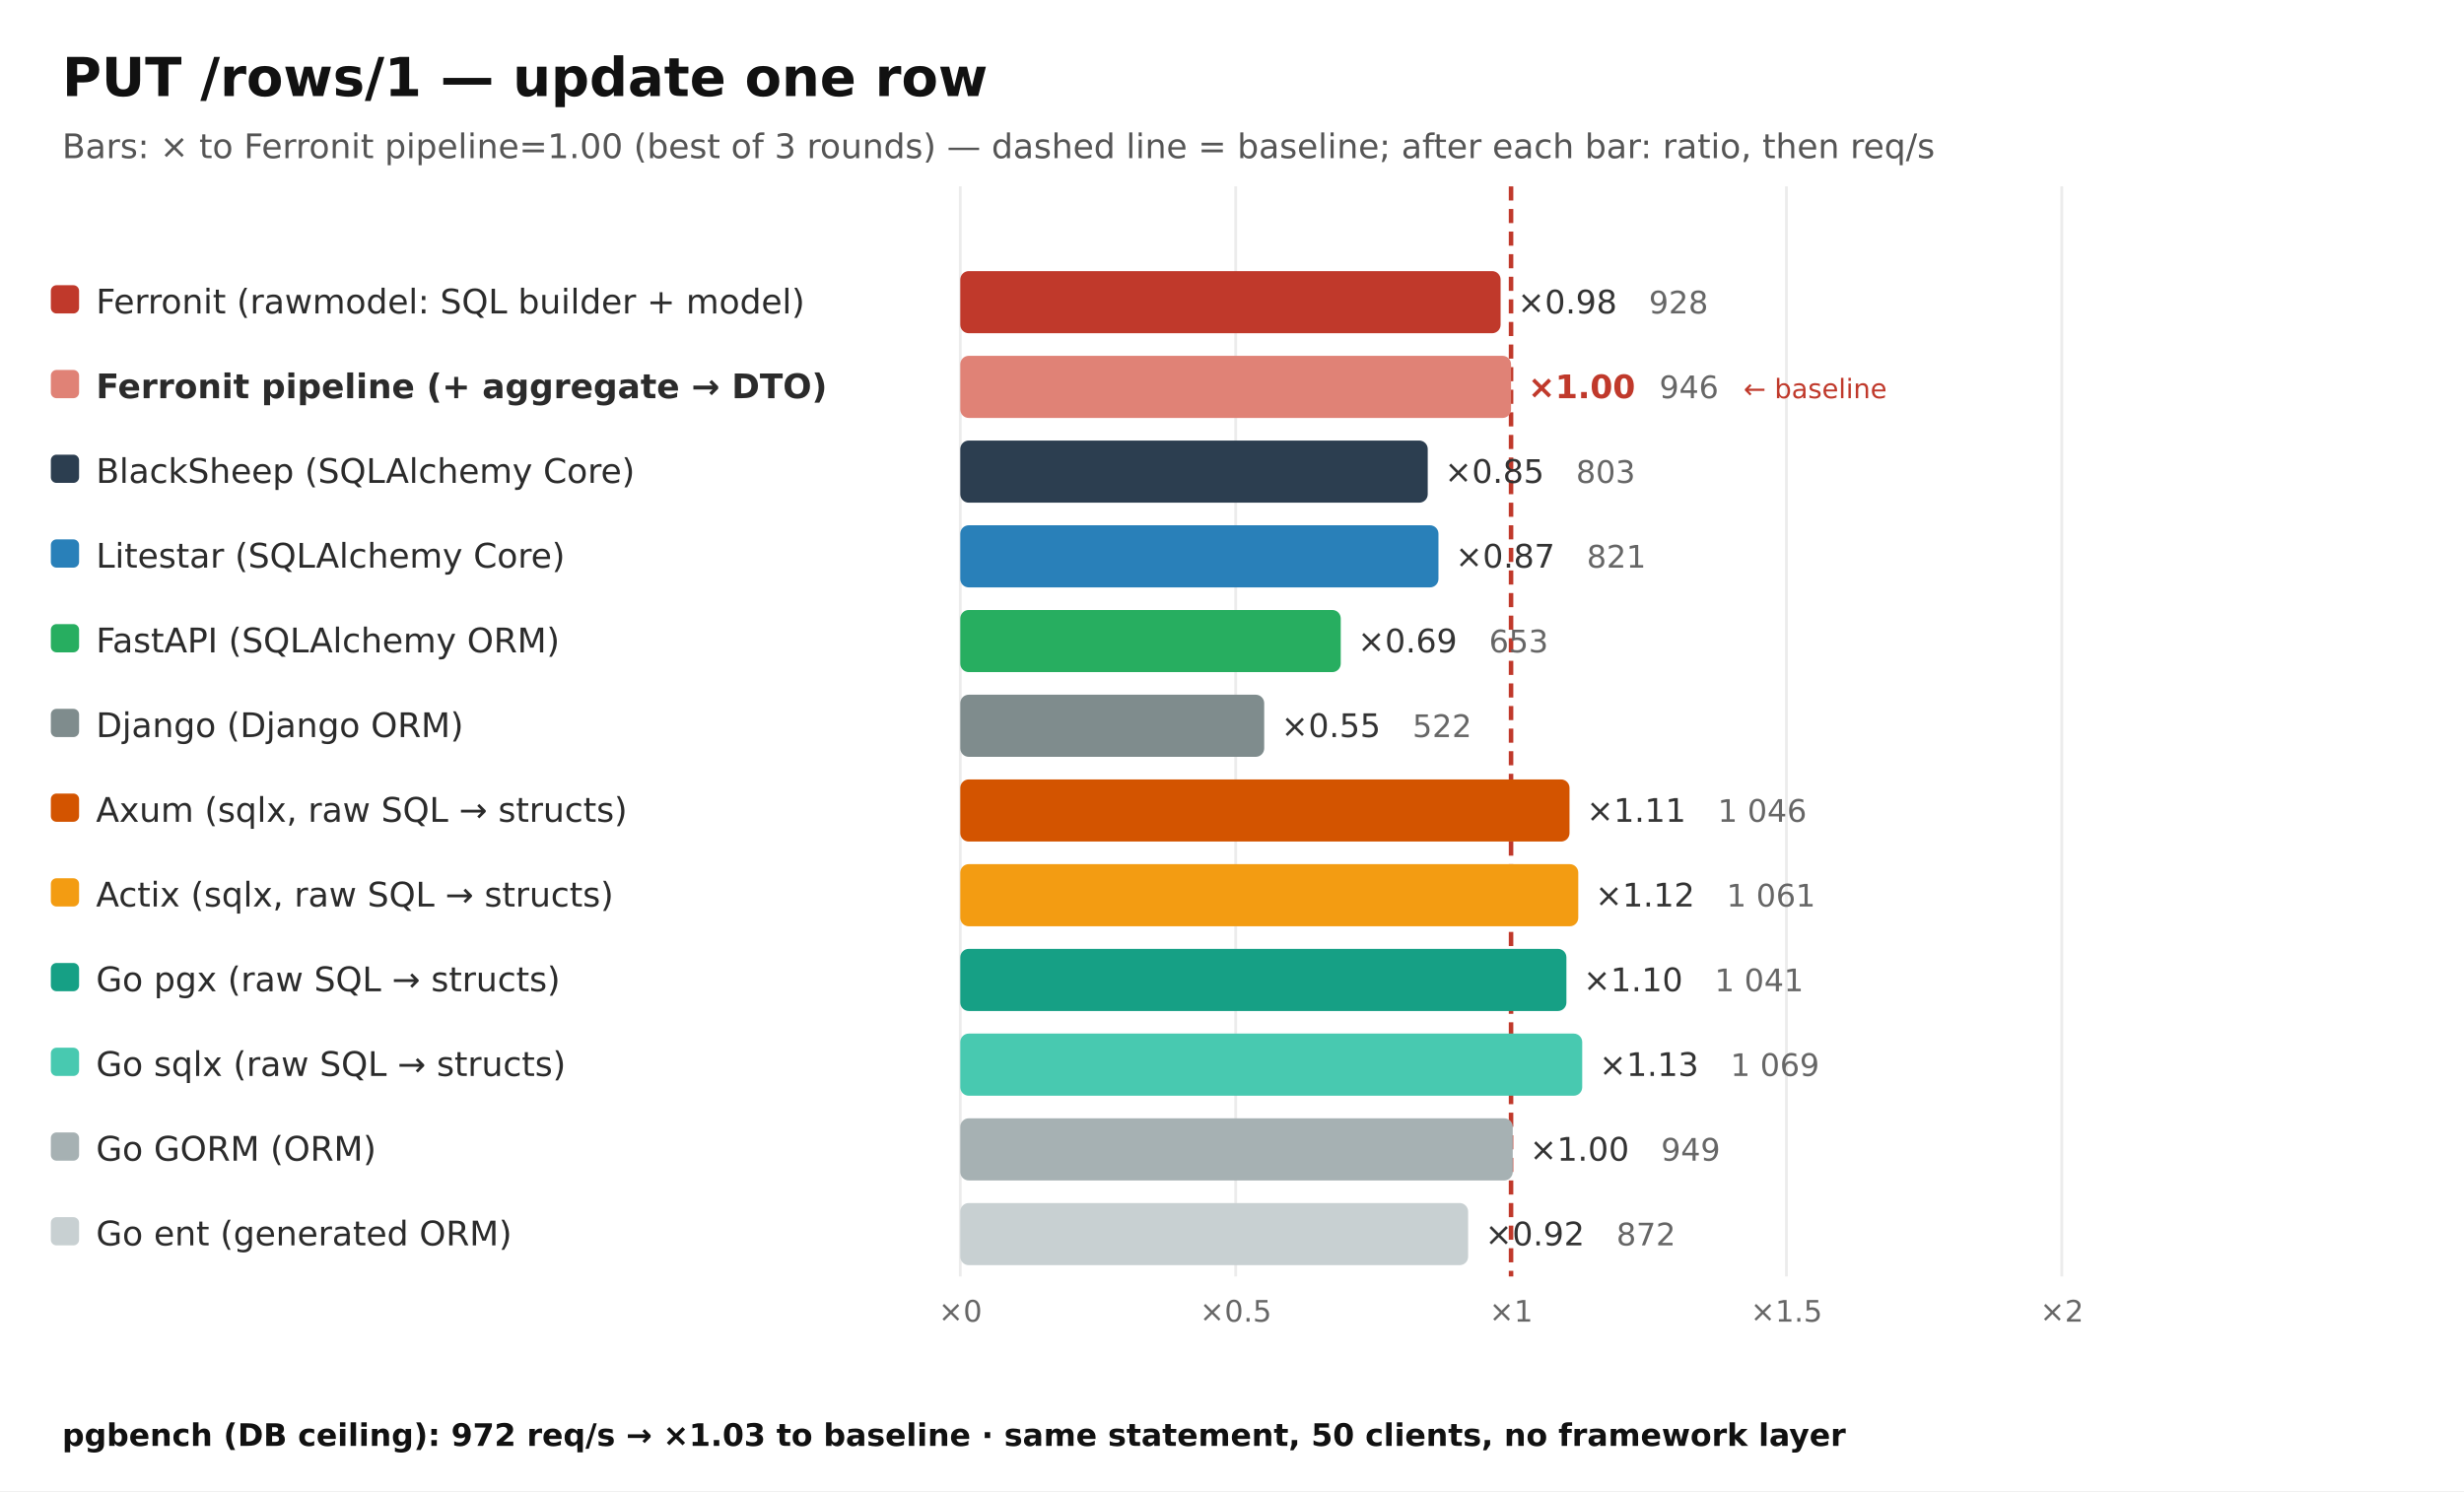
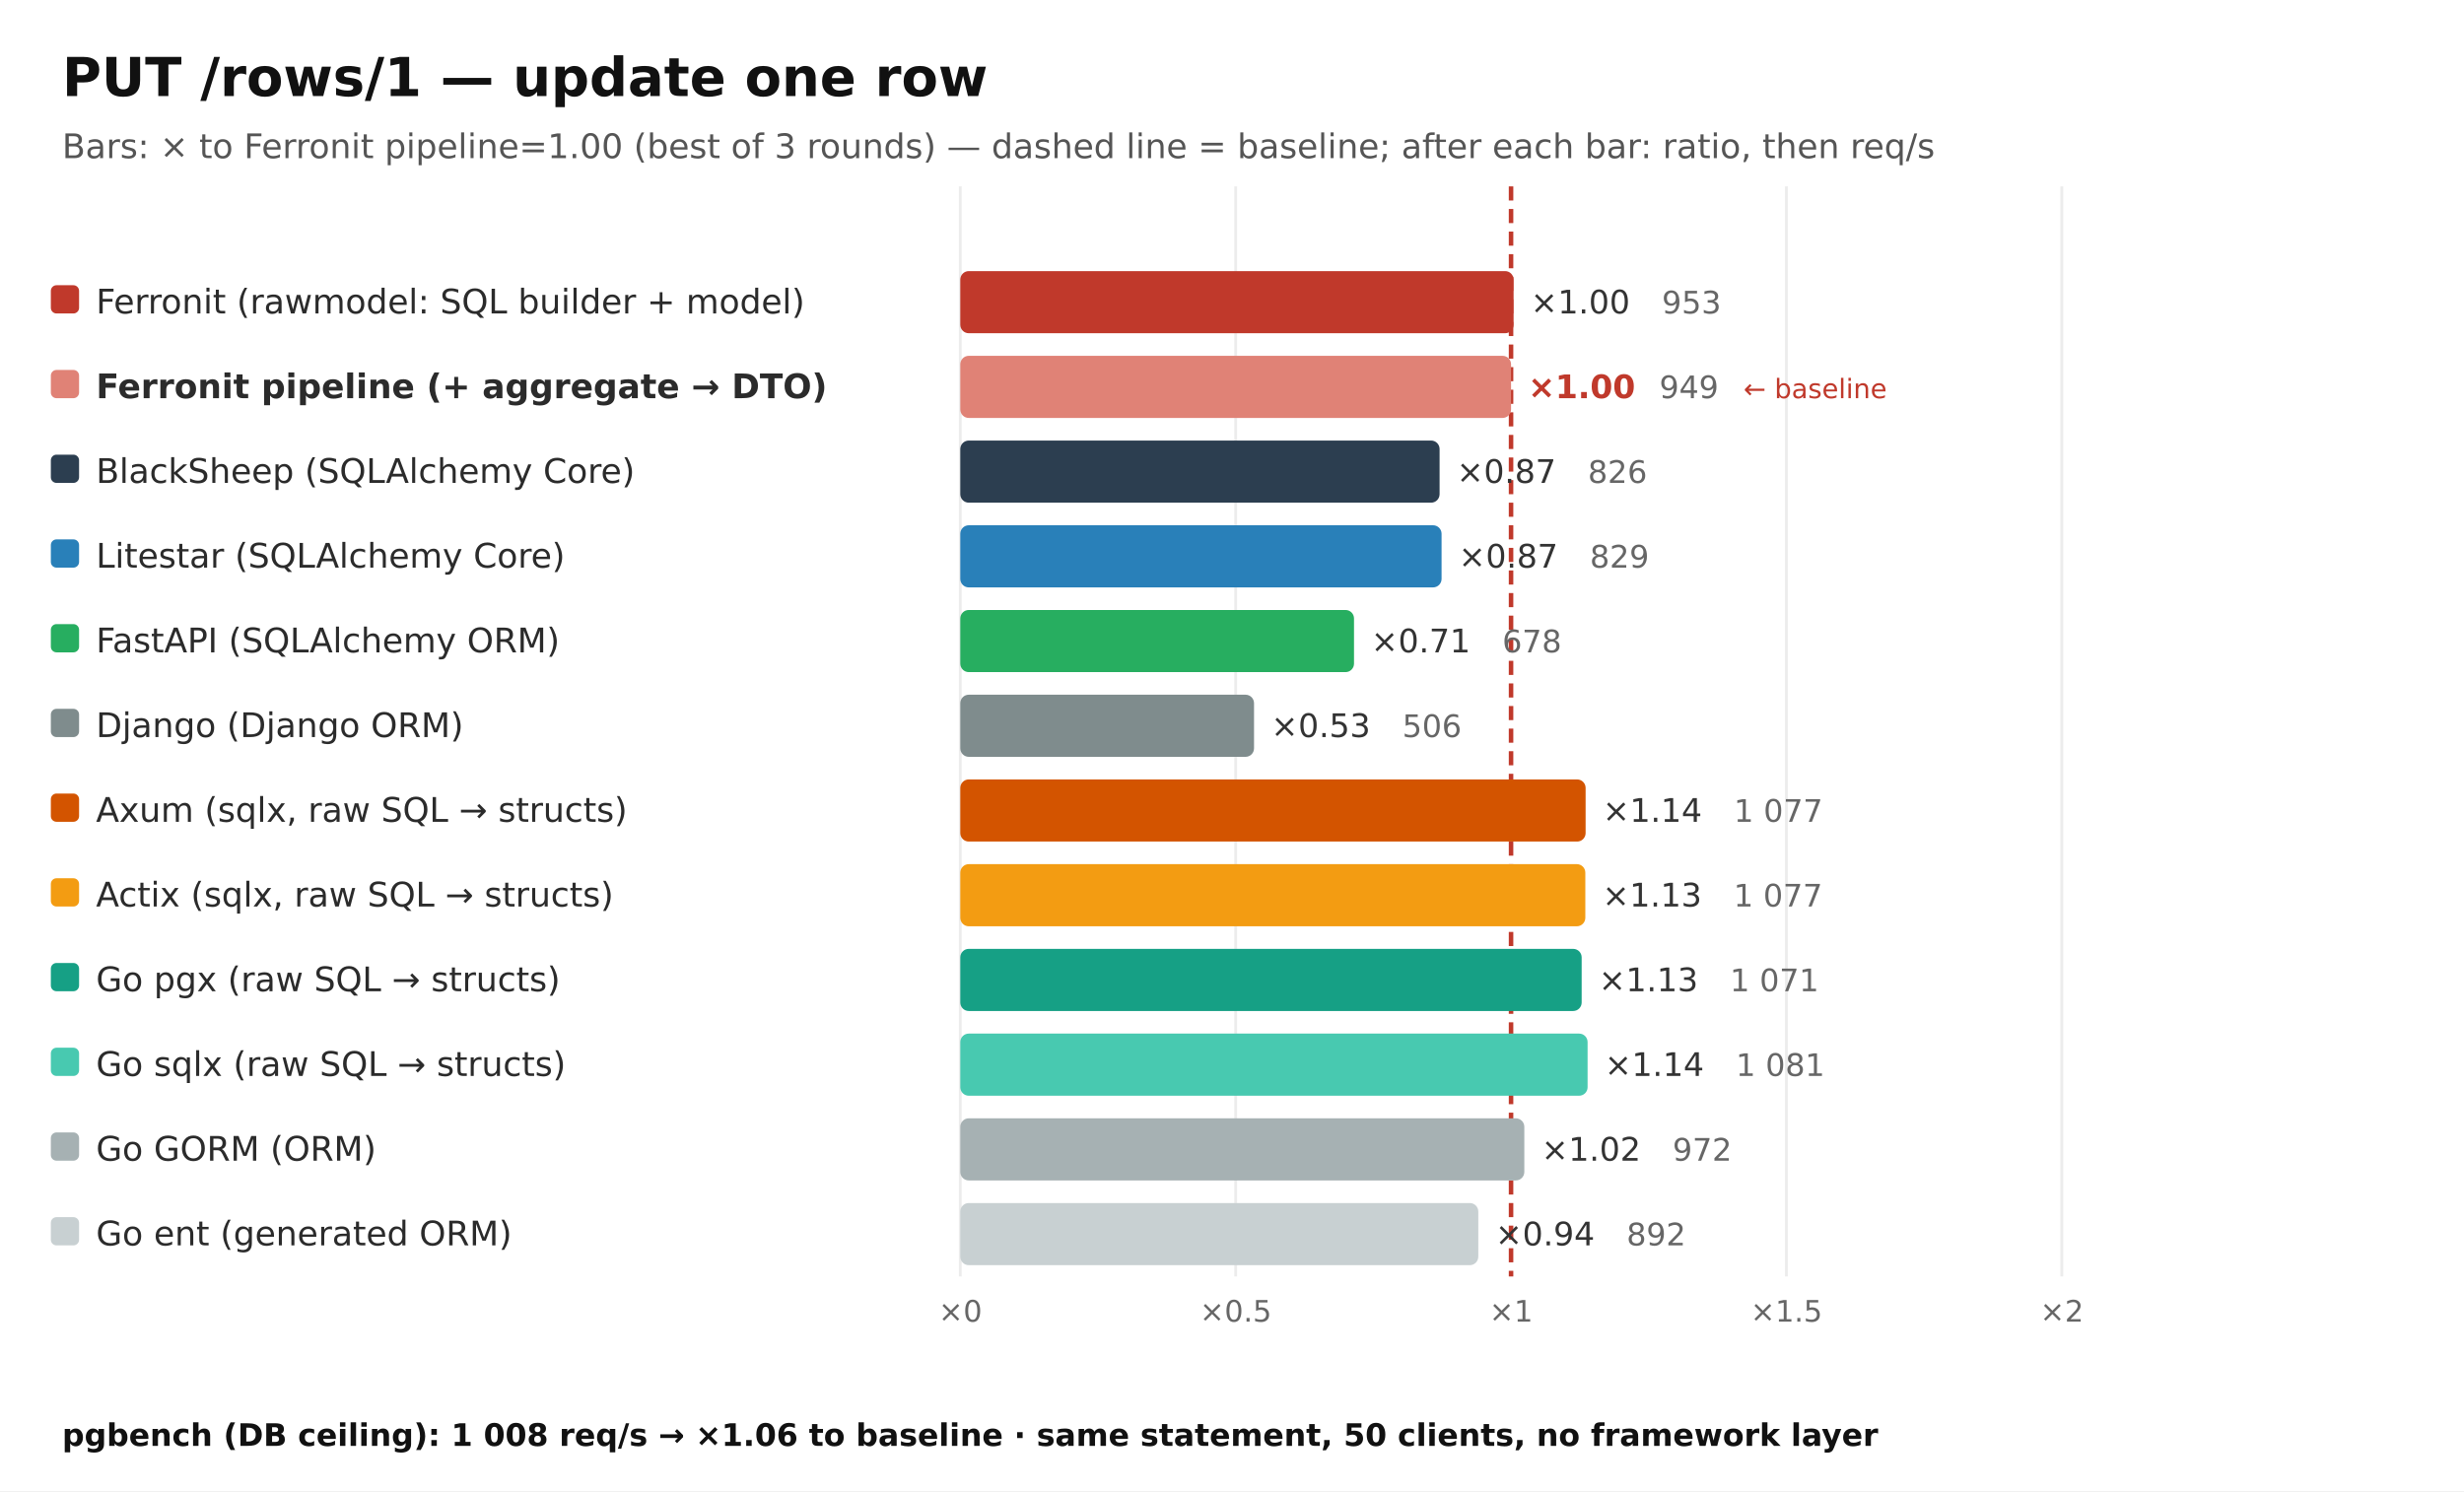
<svg xmlns="http://www.w3.org/2000/svg" width="872.4" height="528" viewBox="0 0 872.4 528" font-family="DejaVu Sans, Helvetica, Arial, sans-serif">
  <rect width="872.4" height="528" fill="#ffffff" />
  <text x="22" y="34" font-size="19" font-weight="700" fill="#111">PUT /rows/1 — update one row</text>
  <text x="22" y="56" font-size="12" fill="#555">Bars: × to Ferronit pipeline=1.00 (best of 3 rounds) — dashed line = baseline; after each bar: ratio, then req/s</text>
  <line x1="340.0" y1="66" x2="340.0" y2="452" stroke="#ececec" stroke-width="1" />
  <text x="340.0" y="468" font-size="10.5" fill="#666" text-anchor="middle">×0</text>
  <line x1="437.5" y1="66" x2="437.5" y2="452" stroke="#ececec" stroke-width="1" />
  <text x="437.5" y="468" font-size="10.5" fill="#666" text-anchor="middle">×0.5</text>
  <line x1="535.0" y1="66" x2="535.0" y2="452" stroke="#c0392b" stroke-width="1.6" stroke-dasharray="5 3" />
  <text x="535.0" y="468" font-size="10.5" fill="#666" text-anchor="middle">×1</text>
  <line x1="632.5" y1="66" x2="632.5" y2="452" stroke="#ececec" stroke-width="1" />
  <text x="632.5" y="468" font-size="10.5" fill="#666" text-anchor="middle">×1.5</text>
  <line x1="730.0" y1="66" x2="730.0" y2="452" stroke="#ececec" stroke-width="1" />
  <text x="730.0" y="468" font-size="10.5" fill="#666" text-anchor="middle">×2</text>
  <rect x="18" y="101" width="10" height="10" rx="2" fill="#c0392b" />
  <text x="34" y="111" font-size="12" fill="#2b2b2b">Ferronit (rawmodel: SQL builder + model)</text>
-   <rect x="340" y="96" width="191.3" height="22" rx="3" fill="#c0392b" />
-   <text x="537.3" y="111" font-size="11.5" fill="#333">×0.98</text>
-   <text x="583.8" y="111" font-size="11" fill="#666">928</text>
+   <rect x="340" y="96" width="195.9" height="22" rx="3" fill="#c0392b" />
+   <text x="541.9" y="111" font-size="11.5" fill="#333">×1.00</text>
+   <text x="588.4" y="111" font-size="11" fill="#666">953</text>
  <rect x="18" y="131" width="10" height="10" rx="2" fill="#e08276" />
  <text x="34" y="141" font-size="12" fill="#2b2b2b" font-weight="700">Ferronit pipeline (+ aggregate → DTO)</text>
  <rect x="340" y="126" width="195.0" height="22" rx="3" fill="#e08276" />
  <text x="541.0" y="141" font-size="11.5" fill="#c0392b" font-weight="700">×1.00</text>
-   <text x="587.5" y="141" font-size="11" fill="#666">946</text>
+   <text x="587.5" y="141" font-size="11" fill="#666">949</text>
  <text x="617.3" y="141" font-size="9.5" fill="#c0392b">← baseline</text>
  <rect x="18" y="161" width="10" height="10" rx="2" fill="#2c3e50" />
  <text x="34" y="171" font-size="12" fill="#2b2b2b">BlackSheep (SQLAlchemy Core)</text>
-   <rect x="340" y="156" width="165.5" height="22" rx="3" fill="#2c3e50" />
-   <text x="511.5" y="171" font-size="11.5" fill="#333">×0.85</text>
-   <text x="558.0" y="171" font-size="11" fill="#666">803</text>
+   <rect x="340" y="156" width="169.7" height="22" rx="3" fill="#2c3e50" />
+   <text x="515.7" y="171" font-size="11.5" fill="#333">×0.87</text>
+   <text x="562.2" y="171" font-size="11" fill="#666">826</text>
  <rect x="18" y="191" width="10" height="10" rx="2" fill="#2980b9" />
  <text x="34" y="201" font-size="12" fill="#2b2b2b">Litestar (SQLAlchemy Core)</text>
-   <rect x="340" y="186" width="169.3" height="22" rx="3" fill="#2980b9" />
-   <text x="515.3" y="201" font-size="11.5" fill="#333">×0.87</text>
-   <text x="561.8" y="201" font-size="11" fill="#666">821</text>
+   <rect x="340" y="186" width="170.4" height="22" rx="3" fill="#2980b9" />
+   <text x="516.4" y="201" font-size="11.5" fill="#333">×0.87</text>
+   <text x="562.9" y="201" font-size="11" fill="#666">829</text>
  <rect x="18" y="221" width="10" height="10" rx="2" fill="#27ae60" />
  <text x="34" y="231" font-size="12" fill="#2b2b2b">FastAPI (SQLAlchemy ORM)</text>
-   <rect x="340" y="216" width="134.7" height="22" rx="3" fill="#27ae60" />
-   <text x="480.7" y="231" font-size="11.5" fill="#333">×0.69</text>
-   <text x="527.2" y="231" font-size="11" fill="#666">653</text>
+   <rect x="340" y="216" width="139.4" height="22" rx="3" fill="#27ae60" />
+   <text x="485.4" y="231" font-size="11.5" fill="#333">×0.71</text>
+   <text x="531.9" y="231" font-size="11" fill="#666">678</text>
  <rect x="18" y="251" width="10" height="10" rx="2" fill="#7f8c8d" />
  <text x="34" y="261" font-size="12" fill="#2b2b2b">Django (Django ORM)</text>
-   <rect x="340" y="246" width="107.6" height="22" rx="3" fill="#7f8c8d" />
-   <text x="453.6" y="261" font-size="11.5" fill="#333">×0.55</text>
-   <text x="500.1" y="261" font-size="11" fill="#666">522</text>
+   <rect x="340" y="246" width="104.0" height="22" rx="3" fill="#7f8c8d" />
+   <text x="450.0" y="261" font-size="11.5" fill="#333">×0.53</text>
+   <text x="496.5" y="261" font-size="11" fill="#666">506</text>
  <rect x="18" y="281" width="10" height="10" rx="2" fill="#d35400" />
  <text x="34" y="291" font-size="12" fill="#2b2b2b">Axum (sqlx, raw SQL → structs)</text>
-   <rect x="340" y="276" width="215.7" height="22" rx="3" fill="#d35400" />
-   <text x="561.7" y="291" font-size="11.5" fill="#333">×1.11</text>
-   <text x="608.2" y="291" font-size="11" fill="#666">1 046</text>
+   <rect x="340" y="276" width="221.4" height="22" rx="3" fill="#d35400" />
+   <text x="567.4" y="291" font-size="11.5" fill="#333">×1.14</text>
+   <text x="613.9" y="291" font-size="11" fill="#666">1 077</text>
  <rect x="18" y="311" width="10" height="10" rx="2" fill="#f39c12" />
  <text x="34" y="321" font-size="12" fill="#2b2b2b">Actix (sqlx, raw SQL → structs)</text>
-   <rect x="340" y="306" width="218.8" height="22" rx="3" fill="#f39c12" />
-   <text x="564.8" y="321" font-size="11.5" fill="#333">×1.12</text>
-   <text x="611.3" y="321" font-size="11" fill="#666">1 061</text>
+   <rect x="340" y="306" width="221.3" height="22" rx="3" fill="#f39c12" />
+   <text x="567.3" y="321" font-size="11.5" fill="#333">×1.13</text>
+   <text x="613.8" y="321" font-size="11" fill="#666">1 077</text>
  <rect x="18" y="341" width="10" height="10" rx="2" fill="#16a085" />
  <text x="34" y="351" font-size="12" fill="#2b2b2b">Go pgx (raw SQL → structs)</text>
-   <rect x="340" y="336" width="214.6" height="22" rx="3" fill="#16a085" />
-   <text x="560.6" y="351" font-size="11.5" fill="#333">×1.10</text>
-   <text x="607.1" y="351" font-size="11" fill="#666">1 041</text>
+   <rect x="340" y="336" width="220.0" height="22" rx="3" fill="#16a085" />
+   <text x="566.0" y="351" font-size="11.5" fill="#333">×1.13</text>
+   <text x="612.5" y="351" font-size="11" fill="#666">1 071</text>
  <rect x="18" y="371" width="10" height="10" rx="2" fill="#48c9b0" />
  <text x="34" y="381" font-size="12" fill="#2b2b2b">Go sqlx (raw SQL → structs)</text>
-   <rect x="340" y="366" width="220.2" height="22" rx="3" fill="#48c9b0" />
-   <text x="566.2" y="381" font-size="11.5" fill="#333">×1.13</text>
-   <text x="612.7" y="381" font-size="11" fill="#666">1 069</text>
+   <rect x="340" y="366" width="222.1" height="22" rx="3" fill="#48c9b0" />
+   <text x="568.1" y="381" font-size="11.5" fill="#333">×1.14</text>
+   <text x="614.6" y="381" font-size="11" fill="#666">1 081</text>
  <rect x="18" y="401" width="10" height="10" rx="2" fill="#a6b1b3" />
  <text x="34" y="411" font-size="12" fill="#2b2b2b">Go GORM (ORM)</text>
-   <rect x="340" y="396" width="195.6" height="22" rx="3" fill="#a6b1b3" />
-   <text x="541.6" y="411" font-size="11.5" fill="#333">×1.00</text>
-   <text x="588.1" y="411" font-size="11" fill="#666">949</text>
+   <rect x="340" y="396" width="199.7" height="22" rx="3" fill="#a6b1b3" />
+   <text x="545.7" y="411" font-size="11.5" fill="#333">×1.02</text>
+   <text x="592.2" y="411" font-size="11" fill="#666">972</text>
  <rect x="18" y="431" width="10" height="10" rx="2" fill="#c8d0d2" />
  <text x="34" y="441" font-size="12" fill="#2b2b2b">Go ent (generated ORM)</text>
-   <rect x="340" y="426" width="179.8" height="22" rx="3" fill="#c8d0d2" />
-   <text x="525.8" y="441" font-size="11.5" fill="#333">×0.92</text>
-   <text x="572.3" y="441" font-size="11" fill="#666">872</text>
-   <text x="22" y="512" font-size="11" fill="#111" font-weight="600">pgbench (DB ceiling): 972 req/s → ×1.03 to baseline · same statement, 50 clients, no framework layer</text>
+   <rect x="340" y="426" width="183.4" height="22" rx="3" fill="#c8d0d2" />
+   <text x="529.4" y="441" font-size="11.5" fill="#333">×0.94</text>
+   <text x="575.9" y="441" font-size="11" fill="#666">892</text>
+   <text x="22" y="512" font-size="11" fill="#111" font-weight="600">pgbench (DB ceiling): 1 008 req/s → ×1.06 to baseline · same statement, 50 clients, no framework layer</text>
</svg>
